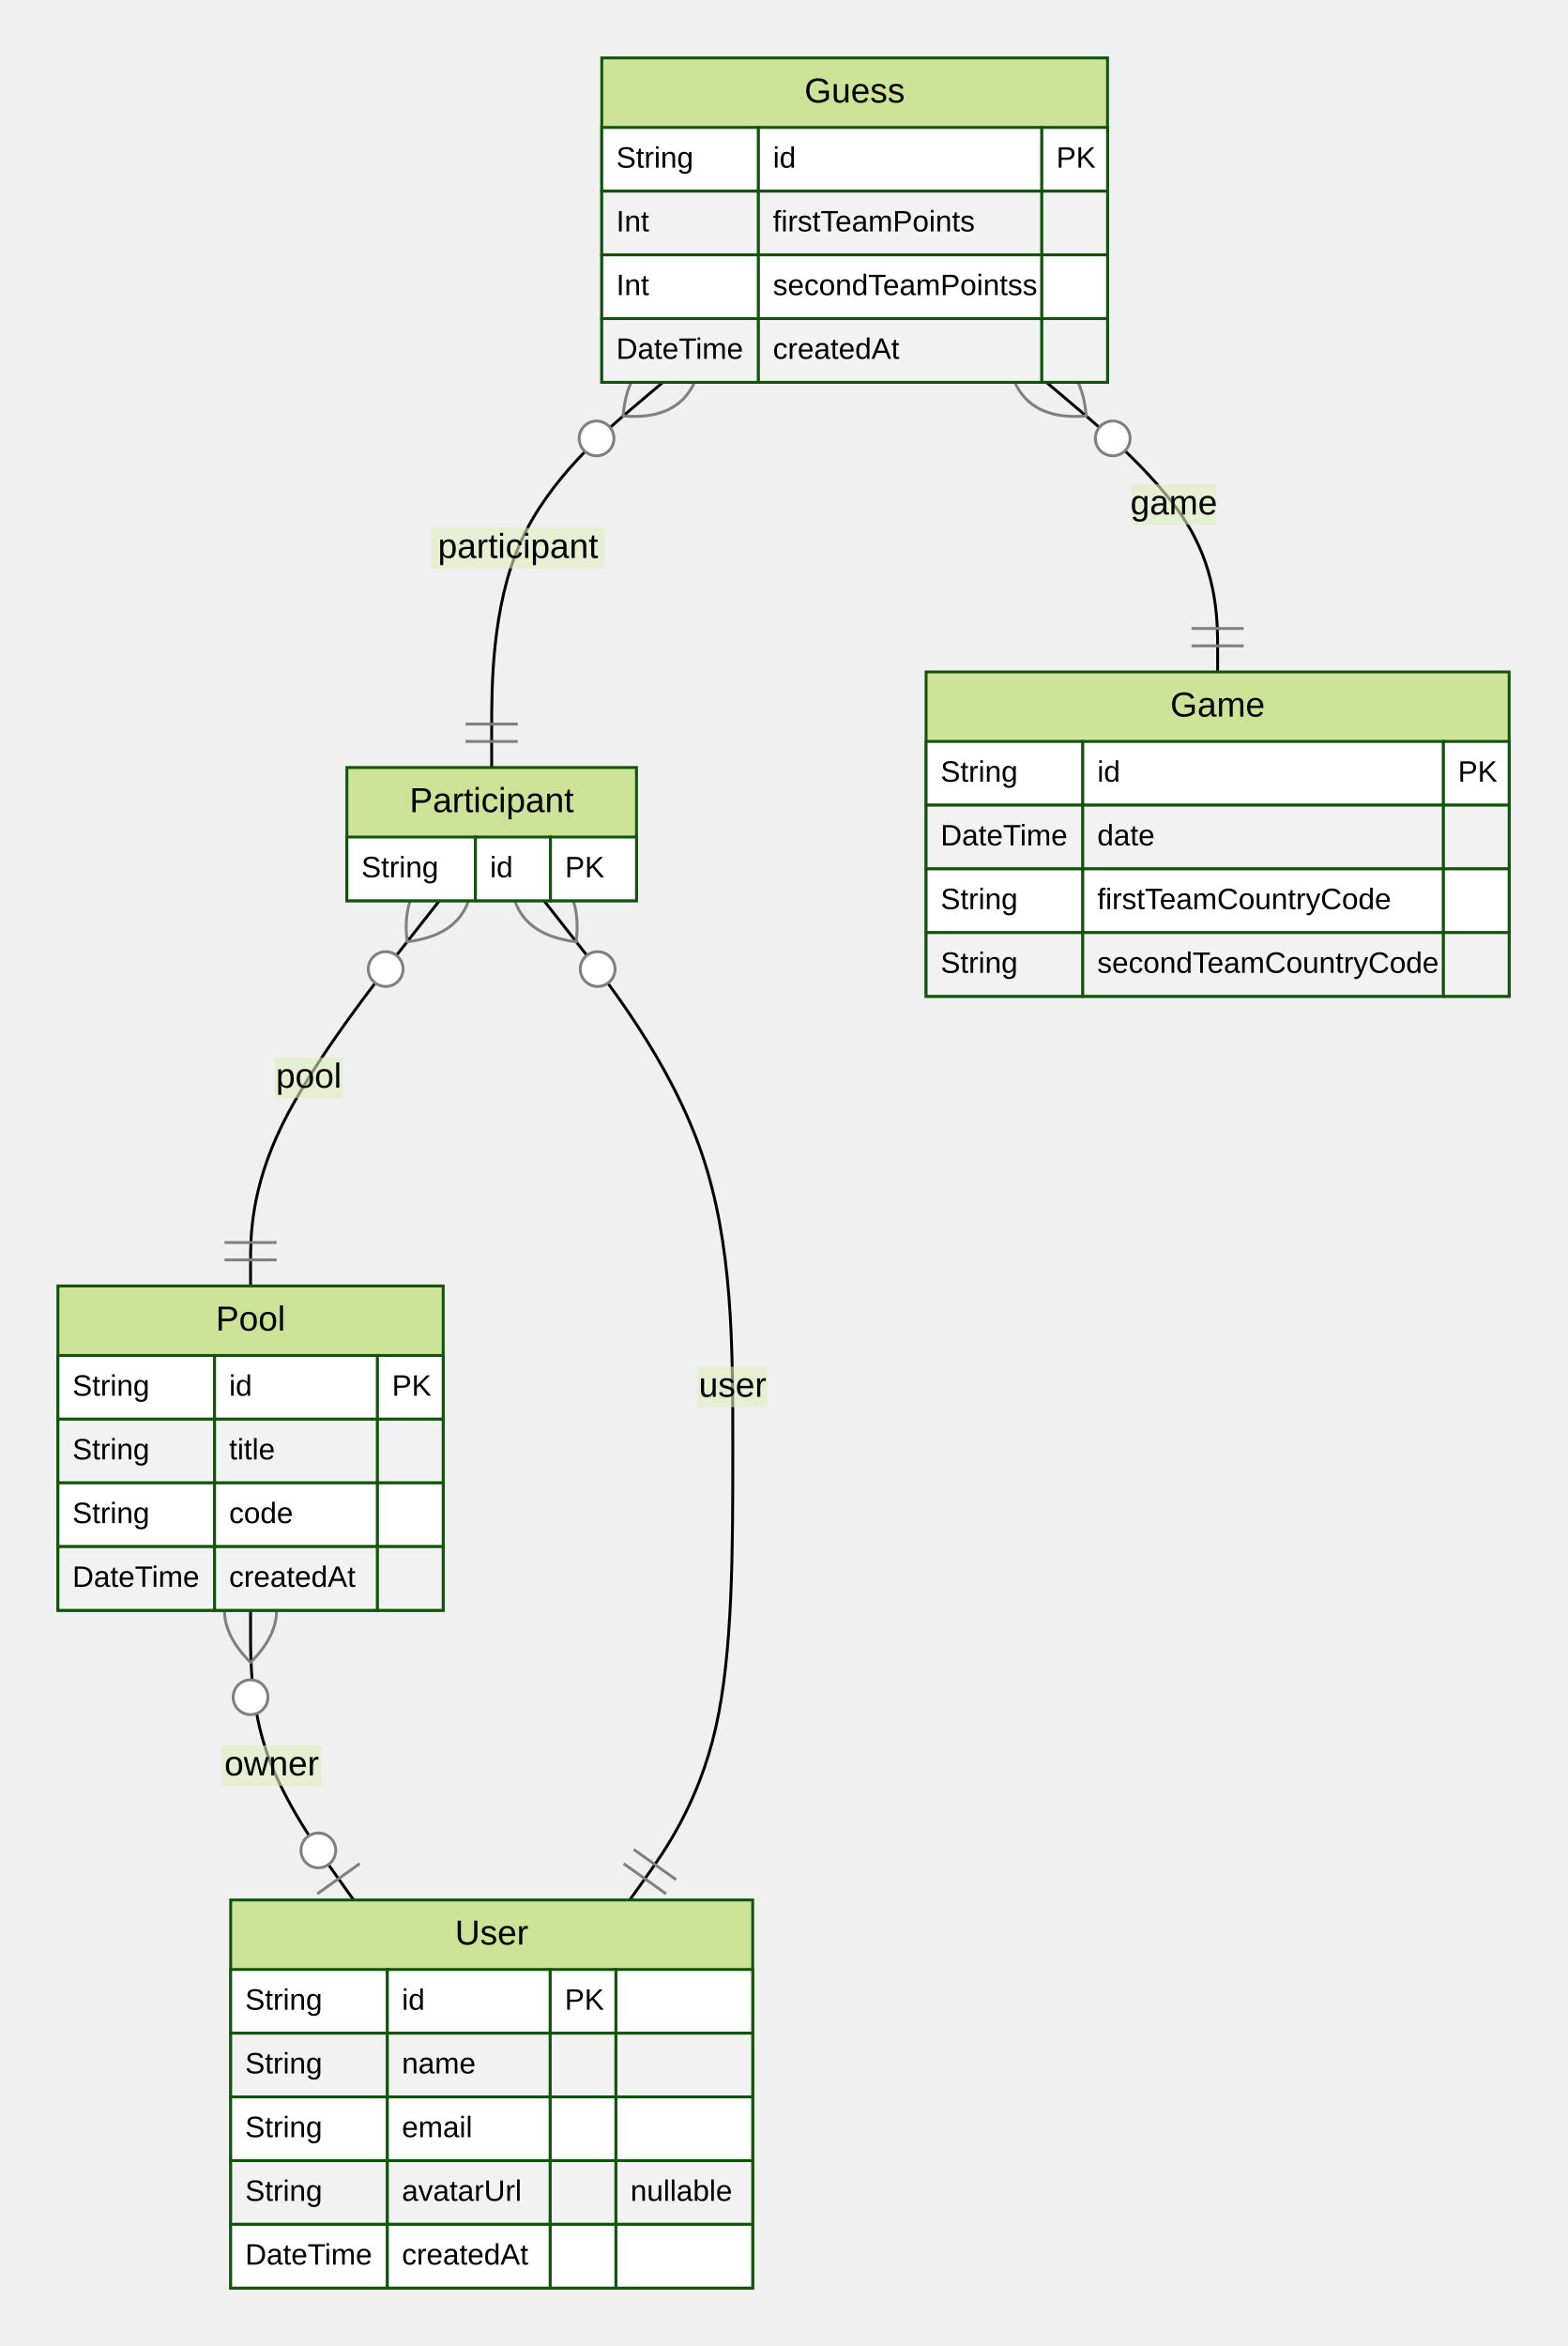
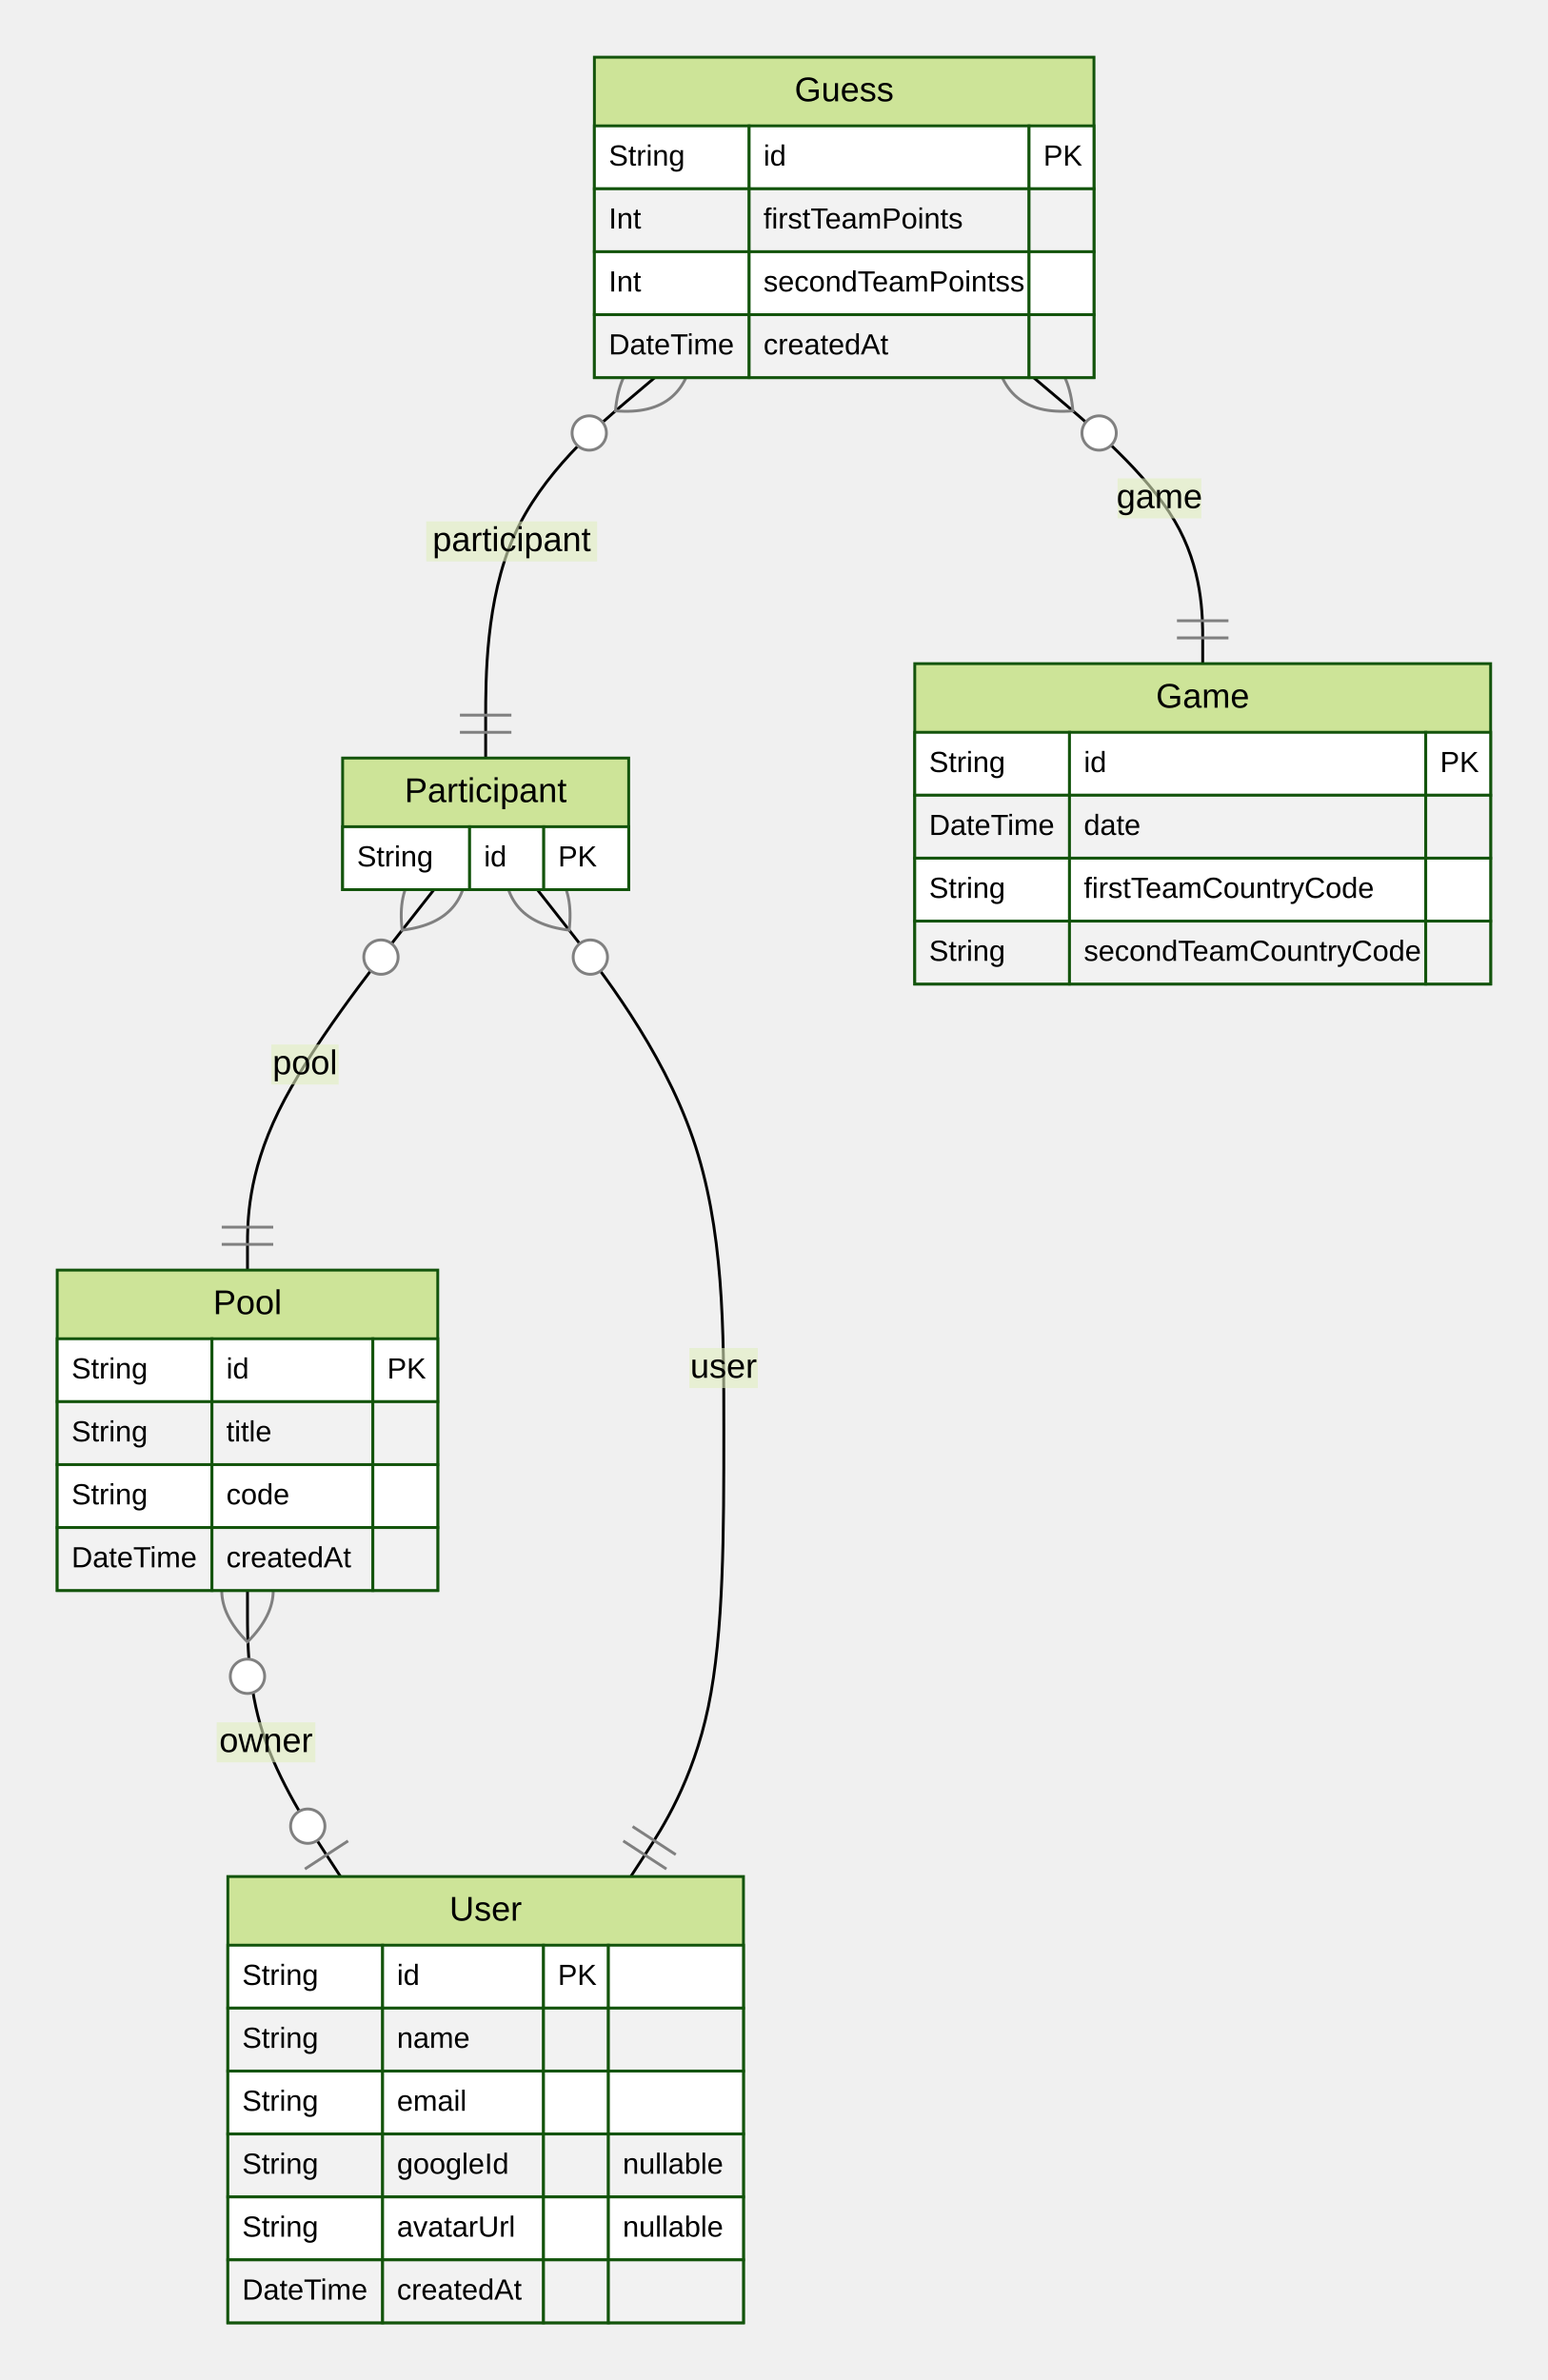
- <svg xmlns="http://www.w3.org/2000/svg" aria-labelledby="chart-title-mermaid-0 chart-desc-mermaid-0" role="img" viewBox="0 0 541.082 810" style="max-width: 541.082px; background-color: white;" width="100%" id="mermaid-0">
+ <svg xmlns="http://www.w3.org/2000/svg" aria-labelledby="chart-title-mermaid-0 chart-desc-mermaid-0" role="img" viewBox="0 0 541.082 832" style="max-width: 541.082px; background-color: white;" width="100%" id="mermaid-0">
  <style>#mermaid-0 {font-family:"trebuchet ms",verdana,arial,sans-serif;font-size:16px;fill:#000000;}#mermaid-0 .error-icon{fill:#552222;}#mermaid-0 .error-text{fill:#552222;stroke:#552222;}#mermaid-0 .edge-thickness-normal{stroke-width:2px;}#mermaid-0 .edge-thickness-thick{stroke-width:3.5px;}#mermaid-0 .edge-pattern-solid{stroke-dasharray:0;}#mermaid-0 .edge-pattern-dashed{stroke-dasharray:3;}#mermaid-0 .edge-pattern-dotted{stroke-dasharray:2;}#mermaid-0 .marker{fill:#000000;stroke:#000000;}#mermaid-0 .marker.cross{stroke:#000000;}#mermaid-0 svg{font-family:"trebuchet ms",verdana,arial,sans-serif;font-size:16px;}#mermaid-0 .entityBox{fill:#cde498;stroke:#13540c;}#mermaid-0 .attributeBoxOdd{fill:#ffffff;stroke:#13540c;}#mermaid-0 .attributeBoxEven{fill:#f2f2f2;stroke:#13540c;}#mermaid-0 .relationshipLabelBox{fill:hsl(78.158, 58.462%, 84.51%);opacity:0.7;background-color:hsl(78.158, 58.462%, 84.51%);}#mermaid-0 .relationshipLabelBox rect{opacity:0.5;}#mermaid-0 .relationshipLine{stroke:#000000;}#mermaid-0 :root{--mermaid-font-family:"trebuchet ms",verdana,arial,sans-serif;}</style>
  <g />
  <defs>
    <marker orient="auto" markerHeight="18" markerWidth="18" refY="9" refX="0" id="ONLY_ONE_START">
      <path d="M9,0 L9,18 M15,0 L15,18" fill="none" stroke="gray" />
    </marker>
  </defs>
  <defs>
    <marker orient="auto" markerHeight="18" markerWidth="18" refY="9" refX="18" id="ONLY_ONE_END">
      <path d="M3,0 L3,18 M9,0 L9,18" fill="none" stroke="gray" />
    </marker>
  </defs>
  <defs>
    <marker orient="auto" markerHeight="18" markerWidth="30" refY="9" refX="0" id="ZERO_OR_ONE_START">
      <circle r="6" cy="9" cx="21" fill="white" stroke="gray" />
      <path d="M9,0 L9,18" fill="none" stroke="gray" />
    </marker>
  </defs>
  <defs>
    <marker orient="auto" markerHeight="18" markerWidth="30" refY="9" refX="30" id="ZERO_OR_ONE_END">
      <circle r="6" cy="9" cx="9" fill="white" stroke="gray" />
      <path d="M21,0 L21,18" fill="none" stroke="gray" />
    </marker>
  </defs>
  <defs>
    <marker orient="auto" markerHeight="36" markerWidth="45" refY="18" refX="18" id="ONE_OR_MORE_START">
      <path d="M0,18 Q 18,0 36,18 Q 18,36 0,18 M42,9 L42,27" fill="none" stroke="gray" />
    </marker>
  </defs>
  <defs>
    <marker orient="auto" markerHeight="36" markerWidth="45" refY="18" refX="27" id="ONE_OR_MORE_END">
      <path d="M3,9 L3,27 M9,18 Q27,0 45,18 Q27,36 9,18" fill="none" stroke="gray" />
    </marker>
  </defs>
  <defs>
    <marker orient="auto" markerHeight="36" markerWidth="57" refY="18" refX="18" id="ZERO_OR_MORE_START">
      <circle r="6" cy="18" cx="48" fill="white" stroke="gray" />
      <path d="M0,18 Q18,0 36,18 Q18,36 0,18" fill="none" stroke="gray" />
    </marker>
  </defs>
  <defs>
    <marker orient="auto" markerHeight="36" markerWidth="57" refY="18" refX="39" id="ZERO_OR_MORE_END">
      <circle r="6" cy="18" cx="9" fill="white" stroke="gray" />
      <path d="M21,18 Q39,0 57,18 Q39,36 21,18" fill="none" stroke="gray" />
    </marker>
  </defs>
-   <path marker-start="url(#ZERO_OR_MORE_START)" marker-end="url(#ZERO_OR_ONE_END)" fill="none" stroke="gray" d="M86.513,556L86.513,564.333C86.513,572.667,86.513,589.333,92.443,606C98.373,622.667,110.233,639.333,116.163,647.667L122.093,656" class="er relationshipLine" />
-   <path marker-start="url(#ZERO_OR_MORE_START)" marker-end="url(#ONLY_ONE_END)" fill="none" stroke="gray" d="M187.835,311L198.7,324.833C209.565,338.667,231.296,366.333,242.161,397.833C253.026,429.333,253.026,464.667,253.026,500C253.026,535.333,253.026,570.667,247.096,596.667C241.167,622.667,229.307,639.333,223.377,647.667L217.447,656" class="er relationshipLine" />
+   <path marker-start="url(#ZERO_OR_MORE_START)" marker-end="url(#ZERO_OR_ONE_END)" fill="none" stroke="gray" d="M86.513,556L86.513,564.333C86.513,572.667,86.513,589.333,91.934,606C97.354,622.667,108.195,639.333,113.615,647.667L119.035,656" class="er relationshipLine" />
+   <path marker-start="url(#ZERO_OR_MORE_START)" marker-end="url(#ONLY_ONE_END)" fill="none" stroke="gray" d="M187.835,311L198.7,324.833C209.565,338.667,231.296,366.333,242.161,397.833C253.026,429.333,253.026,464.667,253.026,500C253.026,535.333,253.026,570.667,247.606,596.667C242.186,622.667,231.345,639.333,225.925,647.667L220.504,656" class="er relationshipLine" />
  <path marker-start="url(#ZERO_OR_MORE_START)" marker-end="url(#ONLY_ONE_END)" fill="none" stroke="gray" d="M151.705,311L140.839,324.833C129.974,338.667,108.244,366.333,97.378,388.5C86.513,410.667,86.513,427.333,86.513,435.667L86.513,444" class="er relationshipLine" />
  <path marker-start="url(#ZERO_OR_MORE_START)" marker-end="url(#ONLY_ONE_END)" fill="none" stroke="gray" d="M228.887,132L219.034,140.333C209.181,148.667,189.476,165.333,179.623,187.5C169.77,209.667,169.77,237.333,169.77,251.167L169.77,265" class="er relationshipLine" />
  <path marker-start="url(#ZERO_OR_MORE_START)" marker-end="url(#ONLY_ONE_END)" fill="none" stroke="gray" d="M361.309,132L371.162,140.333C381.015,148.667,400.72,165.333,410.573,182C420.426,198.667,420.426,215.333,420.426,223.667L420.426,232" class="er relationshipLine" />
  <g transform="translate(20,444 )" id="Pool">
    <rect height="112" width="133.026" y="0" x="0" stroke="gray" fill-opacity="100%" fill="honeydew" class="er entityBox" />
    <text transform="translate(66.51321,12)" style="font-family: &quot;trebuchet ms&quot;, verdana, arial, sans-serif;; font-size: 12px" text-anchor="middle" dominant-baseline="middle" y="0" x="0" id="entity-Pool" class="er entityLabel">Pool</text>
    <rect height="22" width="54.096" y="24" x="0" stroke="gray" fill-opacity="100%" fill="honeydew" class="er attributeBoxOdd" />
    <text transform="translate(5,35)" style="font-family: &quot;trebuchet ms&quot;, verdana, arial, sans-serif;; font-size: 10.2px" text-anchor="left" dominant-baseline="middle" y="0" x="0" id="entity-Pool-attr-1-type" class="er entityLabel">String</text>
    <rect height="22" width="56.243" y="24" x="54.096" stroke="gray" fill-opacity="100%" fill="honeydew" class="er attributeBoxOdd" />
    <text transform="translate(59.09555,35)" style="font-family: &quot;trebuchet ms&quot;, verdana, arial, sans-serif;; font-size: 10.2px" text-anchor="left" dominant-baseline="middle" y="0" x="0" id="entity-Pool-attr-1-name" class="er entityLabel">id</text>
    <rect height="22" width="22.688" y="24" x="110.339" stroke="gray" fill-opacity="100%" fill="honeydew" class="er attributeBoxOdd" />
    <text transform="translate(115.3387,35)" style="font-family: &quot;trebuchet ms&quot;, verdana, arial, sans-serif;; font-size: 10.2px" text-anchor="left" dominant-baseline="middle" y="0" x="0" id="entity-Pool-attr-1-key" class="er entityLabel">PK</text>
    <rect height="22" width="54.096" y="46" x="0" stroke="gray" fill-opacity="100%" fill="honeydew" class="er attributeBoxEven" />
    <text transform="translate(5,57)" style="font-family: &quot;trebuchet ms&quot;, verdana, arial, sans-serif;; font-size: 10.2px" text-anchor="left" dominant-baseline="middle" y="0" x="0" id="entity-Pool-attr-2-type" class="er entityLabel">String</text>
    <rect height="22" width="56.243" y="46" x="54.096" stroke="gray" fill-opacity="100%" fill="honeydew" class="er attributeBoxEven" />
    <text transform="translate(59.09555,57)" style="font-family: &quot;trebuchet ms&quot;, verdana, arial, sans-serif;; font-size: 10.2px" text-anchor="left" dominant-baseline="middle" y="0" x="0" id="entity-Pool-attr-2-name" class="er entityLabel">title</text>
    <rect height="22" width="22.688" y="46" x="110.339" stroke="gray" fill-opacity="100%" fill="honeydew" class="er attributeBoxEven" />
    <text transform="translate(115.3387,57)" style="font-family: &quot;trebuchet ms&quot;, verdana, arial, sans-serif;; font-size: 10.2px" text-anchor="left" dominant-baseline="middle" y="0" x="0" id="entity-Pool-attr-2-key" class="er entityLabel" />
    <rect height="22" width="54.096" y="68" x="0" stroke="gray" fill-opacity="100%" fill="honeydew" class="er attributeBoxOdd" />
    <text transform="translate(5,79)" style="font-family: &quot;trebuchet ms&quot;, verdana, arial, sans-serif;; font-size: 10.2px" text-anchor="left" dominant-baseline="middle" y="0" x="0" id="entity-Pool-attr-3-type" class="er entityLabel">String</text>
    <rect height="22" width="56.243" y="68" x="54.096" stroke="gray" fill-opacity="100%" fill="honeydew" class="er attributeBoxOdd" />
    <text transform="translate(59.09555,79)" style="font-family: &quot;trebuchet ms&quot;, verdana, arial, sans-serif;; font-size: 10.2px" text-anchor="left" dominant-baseline="middle" y="0" x="0" id="entity-Pool-attr-3-name" class="er entityLabel">code</text>
    <rect height="22" width="22.688" y="68" x="110.339" stroke="gray" fill-opacity="100%" fill="honeydew" class="er attributeBoxOdd" />
    <text transform="translate(115.3387,79)" style="font-family: &quot;trebuchet ms&quot;, verdana, arial, sans-serif;; font-size: 10.2px" text-anchor="left" dominant-baseline="middle" y="0" x="0" id="entity-Pool-attr-3-key" class="er entityLabel" />
    <rect height="22" width="54.096" y="90" x="0" stroke="gray" fill-opacity="100%" fill="honeydew" class="er attributeBoxEven" />
    <text transform="translate(5,101)" style="font-family: &quot;trebuchet ms&quot;, verdana, arial, sans-serif;; font-size: 10.2px" text-anchor="left" dominant-baseline="middle" y="0" x="0" id="entity-Pool-attr-4-type" class="er entityLabel">DateTime</text>
    <rect height="22" width="56.243" y="90" x="54.096" stroke="gray" fill-opacity="100%" fill="honeydew" class="er attributeBoxEven" />
    <text transform="translate(59.09555,101)" style="font-family: &quot;trebuchet ms&quot;, verdana, arial, sans-serif;; font-size: 10.2px" text-anchor="left" dominant-baseline="middle" y="0" x="0" id="entity-Pool-attr-4-name" class="er entityLabel">createdAt</text>
    <rect height="22" width="22.688" y="90" x="110.339" stroke="gray" fill-opacity="100%" fill="honeydew" class="er attributeBoxEven" />
    <text transform="translate(115.3387,101)" style="font-family: &quot;trebuchet ms&quot;, verdana, arial, sans-serif;; font-size: 10.2px" text-anchor="left" dominant-baseline="middle" y="0" x="0" id="entity-Pool-attr-4-key" class="er entityLabel" />
  </g>
  <g transform="translate(119.7698,265 )" id="Participant">
    <rect height="46" width="100" y="0" x="0" stroke="gray" fill-opacity="100%" fill="honeydew" class="er entityBox" />
    <text transform="translate(50,12)" style="font-family: &quot;trebuchet ms&quot;, verdana, arial, sans-serif;; font-size: 12px" text-anchor="middle" dominant-baseline="middle" y="0" x="0" id="entity-Participant" class="er entityLabel">Participant</text>
    <rect height="22" width="44.399" y="24" x="0" stroke="gray" fill-opacity="100%" fill="honeydew" class="er attributeBoxOdd" />
    <text transform="translate(5,35)" style="font-family: &quot;trebuchet ms&quot;, verdana, arial, sans-serif;; font-size: 10.2px" text-anchor="left" dominant-baseline="middle" y="0" x="0" id="entity-Participant-attr-1-type" class="er entityLabel">String</text>
    <rect height="22" width="25.911" y="24" x="44.399" stroke="gray" fill-opacity="100%" fill="honeydew" class="er attributeBoxOdd" />
    <text transform="translate(49.39862,35)" style="font-family: &quot;trebuchet ms&quot;, verdana, arial, sans-serif;; font-size: 10.2px" text-anchor="left" dominant-baseline="middle" y="0" x="0" id="entity-Participant-attr-1-name" class="er entityLabel">id</text>
    <rect height="22" width="29.69" y="24" x="70.31" stroke="gray" fill-opacity="100%" fill="honeydew" class="er attributeBoxOdd" />
    <text transform="translate(75.30976,35)" style="font-family: &quot;trebuchet ms&quot;, verdana, arial, sans-serif;; font-size: 10.2px" text-anchor="left" dominant-baseline="middle" y="0" x="0" id="entity-Participant-attr-1-key" class="er entityLabel">PK</text>
  </g>
  <g transform="translate(79.65034,656 )" id="User">
-     <rect height="134" width="180.239" y="0" x="0" stroke="gray" fill-opacity="100%" fill="honeydew" class="er entityBox" />
+     <rect height="156" width="180.239" y="0" x="0" stroke="gray" fill-opacity="100%" fill="honeydew" class="er entityBox" />
    <text transform="translate(90.11948,12)" style="font-family: &quot;trebuchet ms&quot;, verdana, arial, sans-serif;; font-size: 12px" text-anchor="middle" dominant-baseline="middle" y="0" x="0" id="entity-User" class="er entityLabel">User</text>
    <rect height="22" width="54.096" y="24" x="0" stroke="gray" fill-opacity="100%" fill="honeydew" class="er attributeBoxOdd" />
    <text transform="translate(5,35)" style="font-family: &quot;trebuchet ms&quot;, verdana, arial, sans-serif;; font-size: 10.2px" text-anchor="left" dominant-baseline="middle" y="0" x="0" id="entity-User-attr-1-type" class="er entityLabel">String</text>
    <rect height="22" width="56.243" y="24" x="54.096" stroke="gray" fill-opacity="100%" fill="honeydew" class="er attributeBoxOdd" />
    <text transform="translate(59.09555,35)" style="font-family: &quot;trebuchet ms&quot;, verdana, arial, sans-serif;; font-size: 10.2px" text-anchor="left" dominant-baseline="middle" y="0" x="0" id="entity-User-attr-1-name" class="er entityLabel">id</text>
    <rect height="22" width="22.688" y="24" x="110.339" stroke="gray" fill-opacity="100%" fill="honeydew" class="er attributeBoxOdd" />
    <text transform="translate(115.3387,35)" style="font-family: &quot;trebuchet ms&quot;, verdana, arial, sans-serif;; font-size: 10.2px" text-anchor="left" dominant-baseline="middle" y="0" x="0" id="entity-User-attr-1-key" class="er entityLabel">PK</text>
    <rect height="22" width="47.213" y="24" x="133.026" stroke="gray" fill-opacity="100%" fill="honeydew" class="er attributeBoxOdd" />
    <text transform="translate(138.0264,35)" style="font-family: &quot;trebuchet ms&quot;, verdana, arial, sans-serif;; font-size: 10.2px" text-anchor="left" dominant-baseline="middle" y="0" x="0" id="entity-User-attr-1-comment" class="er entityLabel" />
    <rect height="22" width="54.096" y="46" x="0" stroke="gray" fill-opacity="100%" fill="honeydew" class="er attributeBoxEven" />
    <text transform="translate(5,57)" style="font-family: &quot;trebuchet ms&quot;, verdana, arial, sans-serif;; font-size: 10.2px" text-anchor="left" dominant-baseline="middle" y="0" x="0" id="entity-User-attr-2-type" class="er entityLabel">String</text>
    <rect height="22" width="56.243" y="46" x="54.096" stroke="gray" fill-opacity="100%" fill="honeydew" class="er attributeBoxEven" />
    <text transform="translate(59.09555,57)" style="font-family: &quot;trebuchet ms&quot;, verdana, arial, sans-serif;; font-size: 10.2px" text-anchor="left" dominant-baseline="middle" y="0" x="0" id="entity-User-attr-2-name" class="er entityLabel">name</text>
    <rect height="22" width="22.688" y="46" x="110.339" stroke="gray" fill-opacity="100%" fill="honeydew" class="er attributeBoxEven" />
    <text transform="translate(115.3387,57)" style="font-family: &quot;trebuchet ms&quot;, verdana, arial, sans-serif;; font-size: 10.2px" text-anchor="left" dominant-baseline="middle" y="0" x="0" id="entity-User-attr-2-key" class="er entityLabel" />
    <rect height="22" width="47.213" y="46" x="133.026" stroke="gray" fill-opacity="100%" fill="honeydew" class="er attributeBoxEven" />
    <text transform="translate(138.0264,57)" style="font-family: &quot;trebuchet ms&quot;, verdana, arial, sans-serif;; font-size: 10.2px" text-anchor="left" dominant-baseline="middle" y="0" x="0" id="entity-User-attr-2-comment" class="er entityLabel" />
    <rect height="22" width="54.096" y="68" x="0" stroke="gray" fill-opacity="100%" fill="honeydew" class="er attributeBoxOdd" />
    <text transform="translate(5,79)" style="font-family: &quot;trebuchet ms&quot;, verdana, arial, sans-serif;; font-size: 10.2px" text-anchor="left" dominant-baseline="middle" y="0" x="0" id="entity-User-attr-3-type" class="er entityLabel">String</text>
    <rect height="22" width="56.243" y="68" x="54.096" stroke="gray" fill-opacity="100%" fill="honeydew" class="er attributeBoxOdd" />
    <text transform="translate(59.09555,79)" style="font-family: &quot;trebuchet ms&quot;, verdana, arial, sans-serif;; font-size: 10.2px" text-anchor="left" dominant-baseline="middle" y="0" x="0" id="entity-User-attr-3-name" class="er entityLabel">email</text>
    <rect height="22" width="22.688" y="68" x="110.339" stroke="gray" fill-opacity="100%" fill="honeydew" class="er attributeBoxOdd" />
    <text transform="translate(115.3387,79)" style="font-family: &quot;trebuchet ms&quot;, verdana, arial, sans-serif;; font-size: 10.2px" text-anchor="left" dominant-baseline="middle" y="0" x="0" id="entity-User-attr-3-key" class="er entityLabel" />
    <rect height="22" width="47.213" y="68" x="133.026" stroke="gray" fill-opacity="100%" fill="honeydew" class="er attributeBoxOdd" />
    <text transform="translate(138.0264,79)" style="font-family: &quot;trebuchet ms&quot;, verdana, arial, sans-serif;; font-size: 10.2px" text-anchor="left" dominant-baseline="middle" y="0" x="0" id="entity-User-attr-3-comment" class="er entityLabel" />
    <rect height="22" width="54.096" y="90" x="0" stroke="gray" fill-opacity="100%" fill="honeydew" class="er attributeBoxEven" />
    <text transform="translate(5,101)" style="font-family: &quot;trebuchet ms&quot;, verdana, arial, sans-serif;; font-size: 10.2px" text-anchor="left" dominant-baseline="middle" y="0" x="0" id="entity-User-attr-4-type" class="er entityLabel">String</text>
    <rect height="22" width="56.243" y="90" x="54.096" stroke="gray" fill-opacity="100%" fill="honeydew" class="er attributeBoxEven" />
-     <text transform="translate(59.09555,101)" style="font-family: &quot;trebuchet ms&quot;, verdana, arial, sans-serif;; font-size: 10.2px" text-anchor="left" dominant-baseline="middle" y="0" x="0" id="entity-User-attr-4-name" class="er entityLabel">avatarUrl</text>
+     <text transform="translate(59.09555,101)" style="font-family: &quot;trebuchet ms&quot;, verdana, arial, sans-serif;; font-size: 10.2px" text-anchor="left" dominant-baseline="middle" y="0" x="0" id="entity-User-attr-4-name" class="er entityLabel">googleId</text>
    <rect height="22" width="22.688" y="90" x="110.339" stroke="gray" fill-opacity="100%" fill="honeydew" class="er attributeBoxEven" />
    <text transform="translate(115.3387,101)" style="font-family: &quot;trebuchet ms&quot;, verdana, arial, sans-serif;; font-size: 10.2px" text-anchor="left" dominant-baseline="middle" y="0" x="0" id="entity-User-attr-4-key" class="er entityLabel" />
    <rect height="22" width="47.213" y="90" x="133.026" stroke="gray" fill-opacity="100%" fill="honeydew" class="er attributeBoxEven" />
    <text transform="translate(138.0264,101)" style="font-family: &quot;trebuchet ms&quot;, verdana, arial, sans-serif;; font-size: 10.2px" text-anchor="left" dominant-baseline="middle" y="0" x="0" id="entity-User-attr-4-comment" class="er entityLabel">nullable</text>
    <rect height="22" width="54.096" y="112" x="0" stroke="gray" fill-opacity="100%" fill="honeydew" class="er attributeBoxOdd" />
-     <text transform="translate(5,123)" style="font-family: &quot;trebuchet ms&quot;, verdana, arial, sans-serif;; font-size: 10.2px" text-anchor="left" dominant-baseline="middle" y="0" x="0" id="entity-User-attr-5-type" class="er entityLabel">DateTime</text>
+     <text transform="translate(5,123)" style="font-family: &quot;trebuchet ms&quot;, verdana, arial, sans-serif;; font-size: 10.2px" text-anchor="left" dominant-baseline="middle" y="0" x="0" id="entity-User-attr-5-type" class="er entityLabel">String</text>
    <rect height="22" width="56.243" y="112" x="54.096" stroke="gray" fill-opacity="100%" fill="honeydew" class="er attributeBoxOdd" />
-     <text transform="translate(59.09555,123)" style="font-family: &quot;trebuchet ms&quot;, verdana, arial, sans-serif;; font-size: 10.2px" text-anchor="left" dominant-baseline="middle" y="0" x="0" id="entity-User-attr-5-name" class="er entityLabel">createdAt</text>
+     <text transform="translate(59.09555,123)" style="font-family: &quot;trebuchet ms&quot;, verdana, arial, sans-serif;; font-size: 10.2px" text-anchor="left" dominant-baseline="middle" y="0" x="0" id="entity-User-attr-5-name" class="er entityLabel">avatarUrl</text>
    <rect height="22" width="22.688" y="112" x="110.339" stroke="gray" fill-opacity="100%" fill="honeydew" class="er attributeBoxOdd" />
    <text transform="translate(115.3387,123)" style="font-family: &quot;trebuchet ms&quot;, verdana, arial, sans-serif;; font-size: 10.2px" text-anchor="left" dominant-baseline="middle" y="0" x="0" id="entity-User-attr-5-key" class="er entityLabel" />
    <rect height="22" width="47.213" y="112" x="133.026" stroke="gray" fill-opacity="100%" fill="honeydew" class="er attributeBoxOdd" />
-     <text transform="translate(138.0264,123)" style="font-family: &quot;trebuchet ms&quot;, verdana, arial, sans-serif;; font-size: 10.2px" text-anchor="left" dominant-baseline="middle" y="0" x="0" id="entity-User-attr-5-comment" class="er entityLabel" />
+     <text transform="translate(138.0264,123)" style="font-family: &quot;trebuchet ms&quot;, verdana, arial, sans-serif;; font-size: 10.2px" text-anchor="left" dominant-baseline="middle" y="0" x="0" id="entity-User-attr-5-comment" class="er entityLabel">nullable</text>
+     <rect height="22" width="54.096" y="134" x="0" stroke="gray" fill-opacity="100%" fill="honeydew" class="er attributeBoxEven" />
+     <text transform="translate(5,145)" style="font-family: &quot;trebuchet ms&quot;, verdana, arial, sans-serif;; font-size: 10.2px" text-anchor="left" dominant-baseline="middle" y="0" x="0" id="entity-User-attr-6-type" class="er entityLabel">DateTime</text>
+     <rect height="22" width="56.243" y="134" x="54.096" stroke="gray" fill-opacity="100%" fill="honeydew" class="er attributeBoxEven" />
+     <text transform="translate(59.09555,145)" style="font-family: &quot;trebuchet ms&quot;, verdana, arial, sans-serif;; font-size: 10.2px" text-anchor="left" dominant-baseline="middle" y="0" x="0" id="entity-User-attr-6-name" class="er entityLabel">createdAt</text>
+     <rect height="22" width="22.688" y="134" x="110.339" stroke="gray" fill-opacity="100%" fill="honeydew" class="er attributeBoxEven" />
+     <text transform="translate(115.3387,145)" style="font-family: &quot;trebuchet ms&quot;, verdana, arial, sans-serif;; font-size: 10.2px" text-anchor="left" dominant-baseline="middle" y="0" x="0" id="entity-User-attr-6-key" class="er entityLabel" />
+     <rect height="22" width="47.213" y="134" x="133.026" stroke="gray" fill-opacity="100%" fill="honeydew" class="er attributeBoxEven" />
+     <text transform="translate(138.0264,145)" style="font-family: &quot;trebuchet ms&quot;, verdana, arial, sans-serif;; font-size: 10.2px" text-anchor="left" dominant-baseline="middle" y="0" x="0" id="entity-User-attr-6-comment" class="er entityLabel" />
  </g>
  <g transform="translate(319.7698,232 )" id="Game">
    <rect height="112" width="201.312" y="0" x="0" stroke="gray" fill-opacity="100%" fill="honeydew" class="er entityBox" />
    <text transform="translate(100.6562,12)" style="font-family: &quot;trebuchet ms&quot;, verdana, arial, sans-serif;; font-size: 12px" text-anchor="middle" dominant-baseline="middle" y="0" x="0" id="entity-Game" class="er entityLabel">Game</text>
    <rect height="22" width="54.096" y="24" x="0" stroke="gray" fill-opacity="100%" fill="honeydew" class="er attributeBoxOdd" />
    <text transform="translate(5,35)" style="font-family: &quot;trebuchet ms&quot;, verdana, arial, sans-serif;; font-size: 10.2px" text-anchor="left" dominant-baseline="middle" y="0" x="0" id="entity-Game-attr-1-type" class="er entityLabel">String</text>
    <rect height="22" width="124.529" y="24" x="54.096" stroke="gray" fill-opacity="100%" fill="honeydew" class="er attributeBoxOdd" />
    <text transform="translate(59.09555,35)" style="font-family: &quot;trebuchet ms&quot;, verdana, arial, sans-serif;; font-size: 10.2px" text-anchor="left" dominant-baseline="middle" y="0" x="0" id="entity-Game-attr-1-name" class="er entityLabel">id</text>
    <rect height="22" width="22.688" y="24" x="178.625" stroke="gray" fill-opacity="100%" fill="honeydew" class="er attributeBoxOdd" />
    <text transform="translate(183.6248,35)" style="font-family: &quot;trebuchet ms&quot;, verdana, arial, sans-serif;; font-size: 10.2px" text-anchor="left" dominant-baseline="middle" y="0" x="0" id="entity-Game-attr-1-key" class="er entityLabel">PK</text>
    <rect height="22" width="54.096" y="46" x="0" stroke="gray" fill-opacity="100%" fill="honeydew" class="er attributeBoxEven" />
    <text transform="translate(5,57)" style="font-family: &quot;trebuchet ms&quot;, verdana, arial, sans-serif;; font-size: 10.2px" text-anchor="left" dominant-baseline="middle" y="0" x="0" id="entity-Game-attr-2-type" class="er entityLabel">DateTime</text>
    <rect height="22" width="124.529" y="46" x="54.096" stroke="gray" fill-opacity="100%" fill="honeydew" class="er attributeBoxEven" />
    <text transform="translate(59.09555,57)" style="font-family: &quot;trebuchet ms&quot;, verdana, arial, sans-serif;; font-size: 10.2px" text-anchor="left" dominant-baseline="middle" y="0" x="0" id="entity-Game-attr-2-name" class="er entityLabel">date</text>
    <rect height="22" width="22.688" y="46" x="178.625" stroke="gray" fill-opacity="100%" fill="honeydew" class="er attributeBoxEven" />
    <text transform="translate(183.6248,57)" style="font-family: &quot;trebuchet ms&quot;, verdana, arial, sans-serif;; font-size: 10.2px" text-anchor="left" dominant-baseline="middle" y="0" x="0" id="entity-Game-attr-2-key" class="er entityLabel" />
    <rect height="22" width="54.096" y="68" x="0" stroke="gray" fill-opacity="100%" fill="honeydew" class="er attributeBoxOdd" />
    <text transform="translate(5,79)" style="font-family: &quot;trebuchet ms&quot;, verdana, arial, sans-serif;; font-size: 10.2px" text-anchor="left" dominant-baseline="middle" y="0" x="0" id="entity-Game-attr-3-type" class="er entityLabel">String</text>
    <rect height="22" width="124.529" y="68" x="54.096" stroke="gray" fill-opacity="100%" fill="honeydew" class="er attributeBoxOdd" />
    <text transform="translate(59.09555,79)" style="font-family: &quot;trebuchet ms&quot;, verdana, arial, sans-serif;; font-size: 10.2px" text-anchor="left" dominant-baseline="middle" y="0" x="0" id="entity-Game-attr-3-name" class="er entityLabel">firstTeamCountryCode</text>
    <rect height="22" width="22.688" y="68" x="178.625" stroke="gray" fill-opacity="100%" fill="honeydew" class="er attributeBoxOdd" />
    <text transform="translate(183.6248,79)" style="font-family: &quot;trebuchet ms&quot;, verdana, arial, sans-serif;; font-size: 10.2px" text-anchor="left" dominant-baseline="middle" y="0" x="0" id="entity-Game-attr-3-key" class="er entityLabel" />
    <rect height="22" width="54.096" y="90" x="0" stroke="gray" fill-opacity="100%" fill="honeydew" class="er attributeBoxEven" />
    <text transform="translate(5,101)" style="font-family: &quot;trebuchet ms&quot;, verdana, arial, sans-serif;; font-size: 10.2px" text-anchor="left" dominant-baseline="middle" y="0" x="0" id="entity-Game-attr-4-type" class="er entityLabel">String</text>
    <rect height="22" width="124.529" y="90" x="54.096" stroke="gray" fill-opacity="100%" fill="honeydew" class="er attributeBoxEven" />
    <text transform="translate(59.09555,101)" style="font-family: &quot;trebuchet ms&quot;, verdana, arial, sans-serif;; font-size: 10.2px" text-anchor="left" dominant-baseline="middle" y="0" x="0" id="entity-Game-attr-4-name" class="er entityLabel">secondTeamCountryCode</text>
    <rect height="22" width="22.688" y="90" x="178.625" stroke="gray" fill-opacity="100%" fill="honeydew" class="er attributeBoxEven" />
    <text transform="translate(183.6248,101)" style="font-family: &quot;trebuchet ms&quot;, verdana, arial, sans-serif;; font-size: 10.2px" text-anchor="left" dominant-baseline="middle" y="0" x="0" id="entity-Game-attr-4-key" class="er entityLabel" />
  </g>
  <g transform="translate(207.7813,20 )" id="Guess">
    <rect height="112" width="174.633" y="0" x="0" stroke="gray" fill-opacity="100%" fill="honeydew" class="er entityBox" />
    <text transform="translate(87.3166,12)" style="font-family: &quot;trebuchet ms&quot;, verdana, arial, sans-serif;; font-size: 12px" text-anchor="middle" dominant-baseline="middle" y="0" x="0" id="entity-Guess" class="er entityLabel">Guess</text>
    <rect height="22" width="54.096" y="24" x="0" stroke="gray" fill-opacity="100%" fill="honeydew" class="er attributeBoxOdd" />
    <text transform="translate(5,35)" style="font-family: &quot;trebuchet ms&quot;, verdana, arial, sans-serif;; font-size: 10.2px" text-anchor="left" dominant-baseline="middle" y="0" x="0" id="entity-Guess-attr-1-type" class="er entityLabel">String</text>
    <rect height="22" width="97.85" y="24" x="54.096" stroke="gray" fill-opacity="100%" fill="honeydew" class="er attributeBoxOdd" />
    <text transform="translate(59.09555,35)" style="font-family: &quot;trebuchet ms&quot;, verdana, arial, sans-serif;; font-size: 10.2px" text-anchor="left" dominant-baseline="middle" y="0" x="0" id="entity-Guess-attr-1-name" class="er entityLabel">id</text>
    <rect height="22" width="22.688" y="24" x="151.946" stroke="gray" fill-opacity="100%" fill="honeydew" class="er attributeBoxOdd" />
    <text transform="translate(156.9455,35)" style="font-family: &quot;trebuchet ms&quot;, verdana, arial, sans-serif;; font-size: 10.2px" text-anchor="left" dominant-baseline="middle" y="0" x="0" id="entity-Guess-attr-1-key" class="er entityLabel">PK</text>
    <rect height="22" width="54.096" y="46" x="0" stroke="gray" fill-opacity="100%" fill="honeydew" class="er attributeBoxEven" />
    <text transform="translate(5,57)" style="font-family: &quot;trebuchet ms&quot;, verdana, arial, sans-serif;; font-size: 10.2px" text-anchor="left" dominant-baseline="middle" y="0" x="0" id="entity-Guess-attr-2-type" class="er entityLabel">Int</text>
    <rect height="22" width="97.85" y="46" x="54.096" stroke="gray" fill-opacity="100%" fill="honeydew" class="er attributeBoxEven" />
    <text transform="translate(59.09555,57)" style="font-family: &quot;trebuchet ms&quot;, verdana, arial, sans-serif;; font-size: 10.2px" text-anchor="left" dominant-baseline="middle" y="0" x="0" id="entity-Guess-attr-2-name" class="er entityLabel">firstTeamPoints</text>
    <rect height="22" width="22.688" y="46" x="151.946" stroke="gray" fill-opacity="100%" fill="honeydew" class="er attributeBoxEven" />
    <text transform="translate(156.9455,57)" style="font-family: &quot;trebuchet ms&quot;, verdana, arial, sans-serif;; font-size: 10.2px" text-anchor="left" dominant-baseline="middle" y="0" x="0" id="entity-Guess-attr-2-key" class="er entityLabel" />
    <rect height="22" width="54.096" y="68" x="0" stroke="gray" fill-opacity="100%" fill="honeydew" class="er attributeBoxOdd" />
    <text transform="translate(5,79)" style="font-family: &quot;trebuchet ms&quot;, verdana, arial, sans-serif;; font-size: 10.2px" text-anchor="left" dominant-baseline="middle" y="0" x="0" id="entity-Guess-attr-3-type" class="er entityLabel">Int</text>
    <rect height="22" width="97.85" y="68" x="54.096" stroke="gray" fill-opacity="100%" fill="honeydew" class="er attributeBoxOdd" />
    <text transform="translate(59.09555,79)" style="font-family: &quot;trebuchet ms&quot;, verdana, arial, sans-serif;; font-size: 10.2px" text-anchor="left" dominant-baseline="middle" y="0" x="0" id="entity-Guess-attr-3-name" class="er entityLabel">secondTeamPointss</text>
    <rect height="22" width="22.688" y="68" x="151.946" stroke="gray" fill-opacity="100%" fill="honeydew" class="er attributeBoxOdd" />
    <text transform="translate(156.9455,79)" style="font-family: &quot;trebuchet ms&quot;, verdana, arial, sans-serif;; font-size: 10.2px" text-anchor="left" dominant-baseline="middle" y="0" x="0" id="entity-Guess-attr-3-key" class="er entityLabel" />
    <rect height="22" width="54.096" y="90" x="0" stroke="gray" fill-opacity="100%" fill="honeydew" class="er attributeBoxEven" />
    <text transform="translate(5,101)" style="font-family: &quot;trebuchet ms&quot;, verdana, arial, sans-serif;; font-size: 10.2px" text-anchor="left" dominant-baseline="middle" y="0" x="0" id="entity-Guess-attr-4-type" class="er entityLabel">DateTime</text>
    <rect height="22" width="97.85" y="90" x="54.096" stroke="gray" fill-opacity="100%" fill="honeydew" class="er attributeBoxEven" />
    <text transform="translate(59.09555,101)" style="font-family: &quot;trebuchet ms&quot;, verdana, arial, sans-serif;; font-size: 10.2px" text-anchor="left" dominant-baseline="middle" y="0" x="0" id="entity-Guess-attr-4-name" class="er entityLabel">createdAt</text>
    <rect height="22" width="22.688" y="90" x="151.946" stroke="gray" fill-opacity="100%" fill="honeydew" class="er attributeBoxEven" />
    <text transform="translate(156.9455,101)" style="font-family: &quot;trebuchet ms&quot;, verdana, arial, sans-serif;; font-size: 10.2px" text-anchor="left" dominant-baseline="middle" y="0" x="0" id="entity-Guess-attr-4-key" class="er entityLabel" />
  </g>
-   <rect fill-opacity="85%" fill="white" height="14" width="34.471" y="602.592" x="76.574" class="er relationshipLabelBox" />
-   <text style="font-family: &quot;trebuchet ms&quot;, verdana, arial, sans-serif;; font-size: 12px" dominant-baseline="middle" text-anchor="middle" y="609.592" x="93.81" id="rel1" class="er relationshipLabel">owner</text>
-   <rect fill-opacity="85%" fill="white" height="14" width="23.959" y="471.862" x="240.96" class="er relationshipLabelBox" />
-   <text style="font-family: &quot;trebuchet ms&quot;, verdana, arial, sans-serif;; font-size: 12px" dominant-baseline="middle" text-anchor="middle" y="478.862" x="252.94" id="rel2" class="er relationshipLabel">user</text>
+   <rect fill-opacity="85%" fill="white" height="14" width="34.471" y="602.078" x="75.759" class="er relationshipLabelBox" />
+   <text style="font-family: &quot;trebuchet ms&quot;, verdana, arial, sans-serif;; font-size: 12px" dominant-baseline="middle" text-anchor="middle" y="609.078" x="92.994" id="rel1" class="er relationshipLabel">owner</text>
+   <rect fill-opacity="85%" fill="white" height="14" width="23.959" y="471.248" x="240.952" class="er relationshipLabelBox" />
+   <text style="font-family: &quot;trebuchet ms&quot;, verdana, arial, sans-serif;; font-size: 12px" dominant-baseline="middle" text-anchor="middle" y="478.248" x="252.932" id="rel2" class="er relationshipLabel">user</text>
  <rect fill-opacity="85%" fill="white" height="14" width="23.564" y="365.133" x="94.824" class="er relationshipLabelBox" />
  <text style="font-family: &quot;trebuchet ms&quot;, verdana, arial, sans-serif;; font-size: 12px" dominant-baseline="middle" text-anchor="middle" y="372.133" x="106.606" id="rel3" class="er relationshipLabel">pool</text>
  <rect fill-opacity="85%" fill="white" height="14" width="59.744" y="182.256" x="148.995" class="er relationshipLabelBox" />
  <text style="font-family: &quot;trebuchet ms&quot;, verdana, arial, sans-serif;; font-size: 12px" dominant-baseline="middle" text-anchor="middle" y="189.256" x="178.867" id="rel4" class="er relationshipLabel">participant</text>
  <rect fill-opacity="85%" fill="white" height="14" width="29.289" y="167.222" x="390.665" class="er relationshipLabelBox" />
  <text style="font-family: &quot;trebuchet ms&quot;, verdana, arial, sans-serif;; font-size: 12px" dominant-baseline="middle" text-anchor="middle" y="174.222" x="405.31" id="rel5" class="er relationshipLabel">game</text>
</svg>
